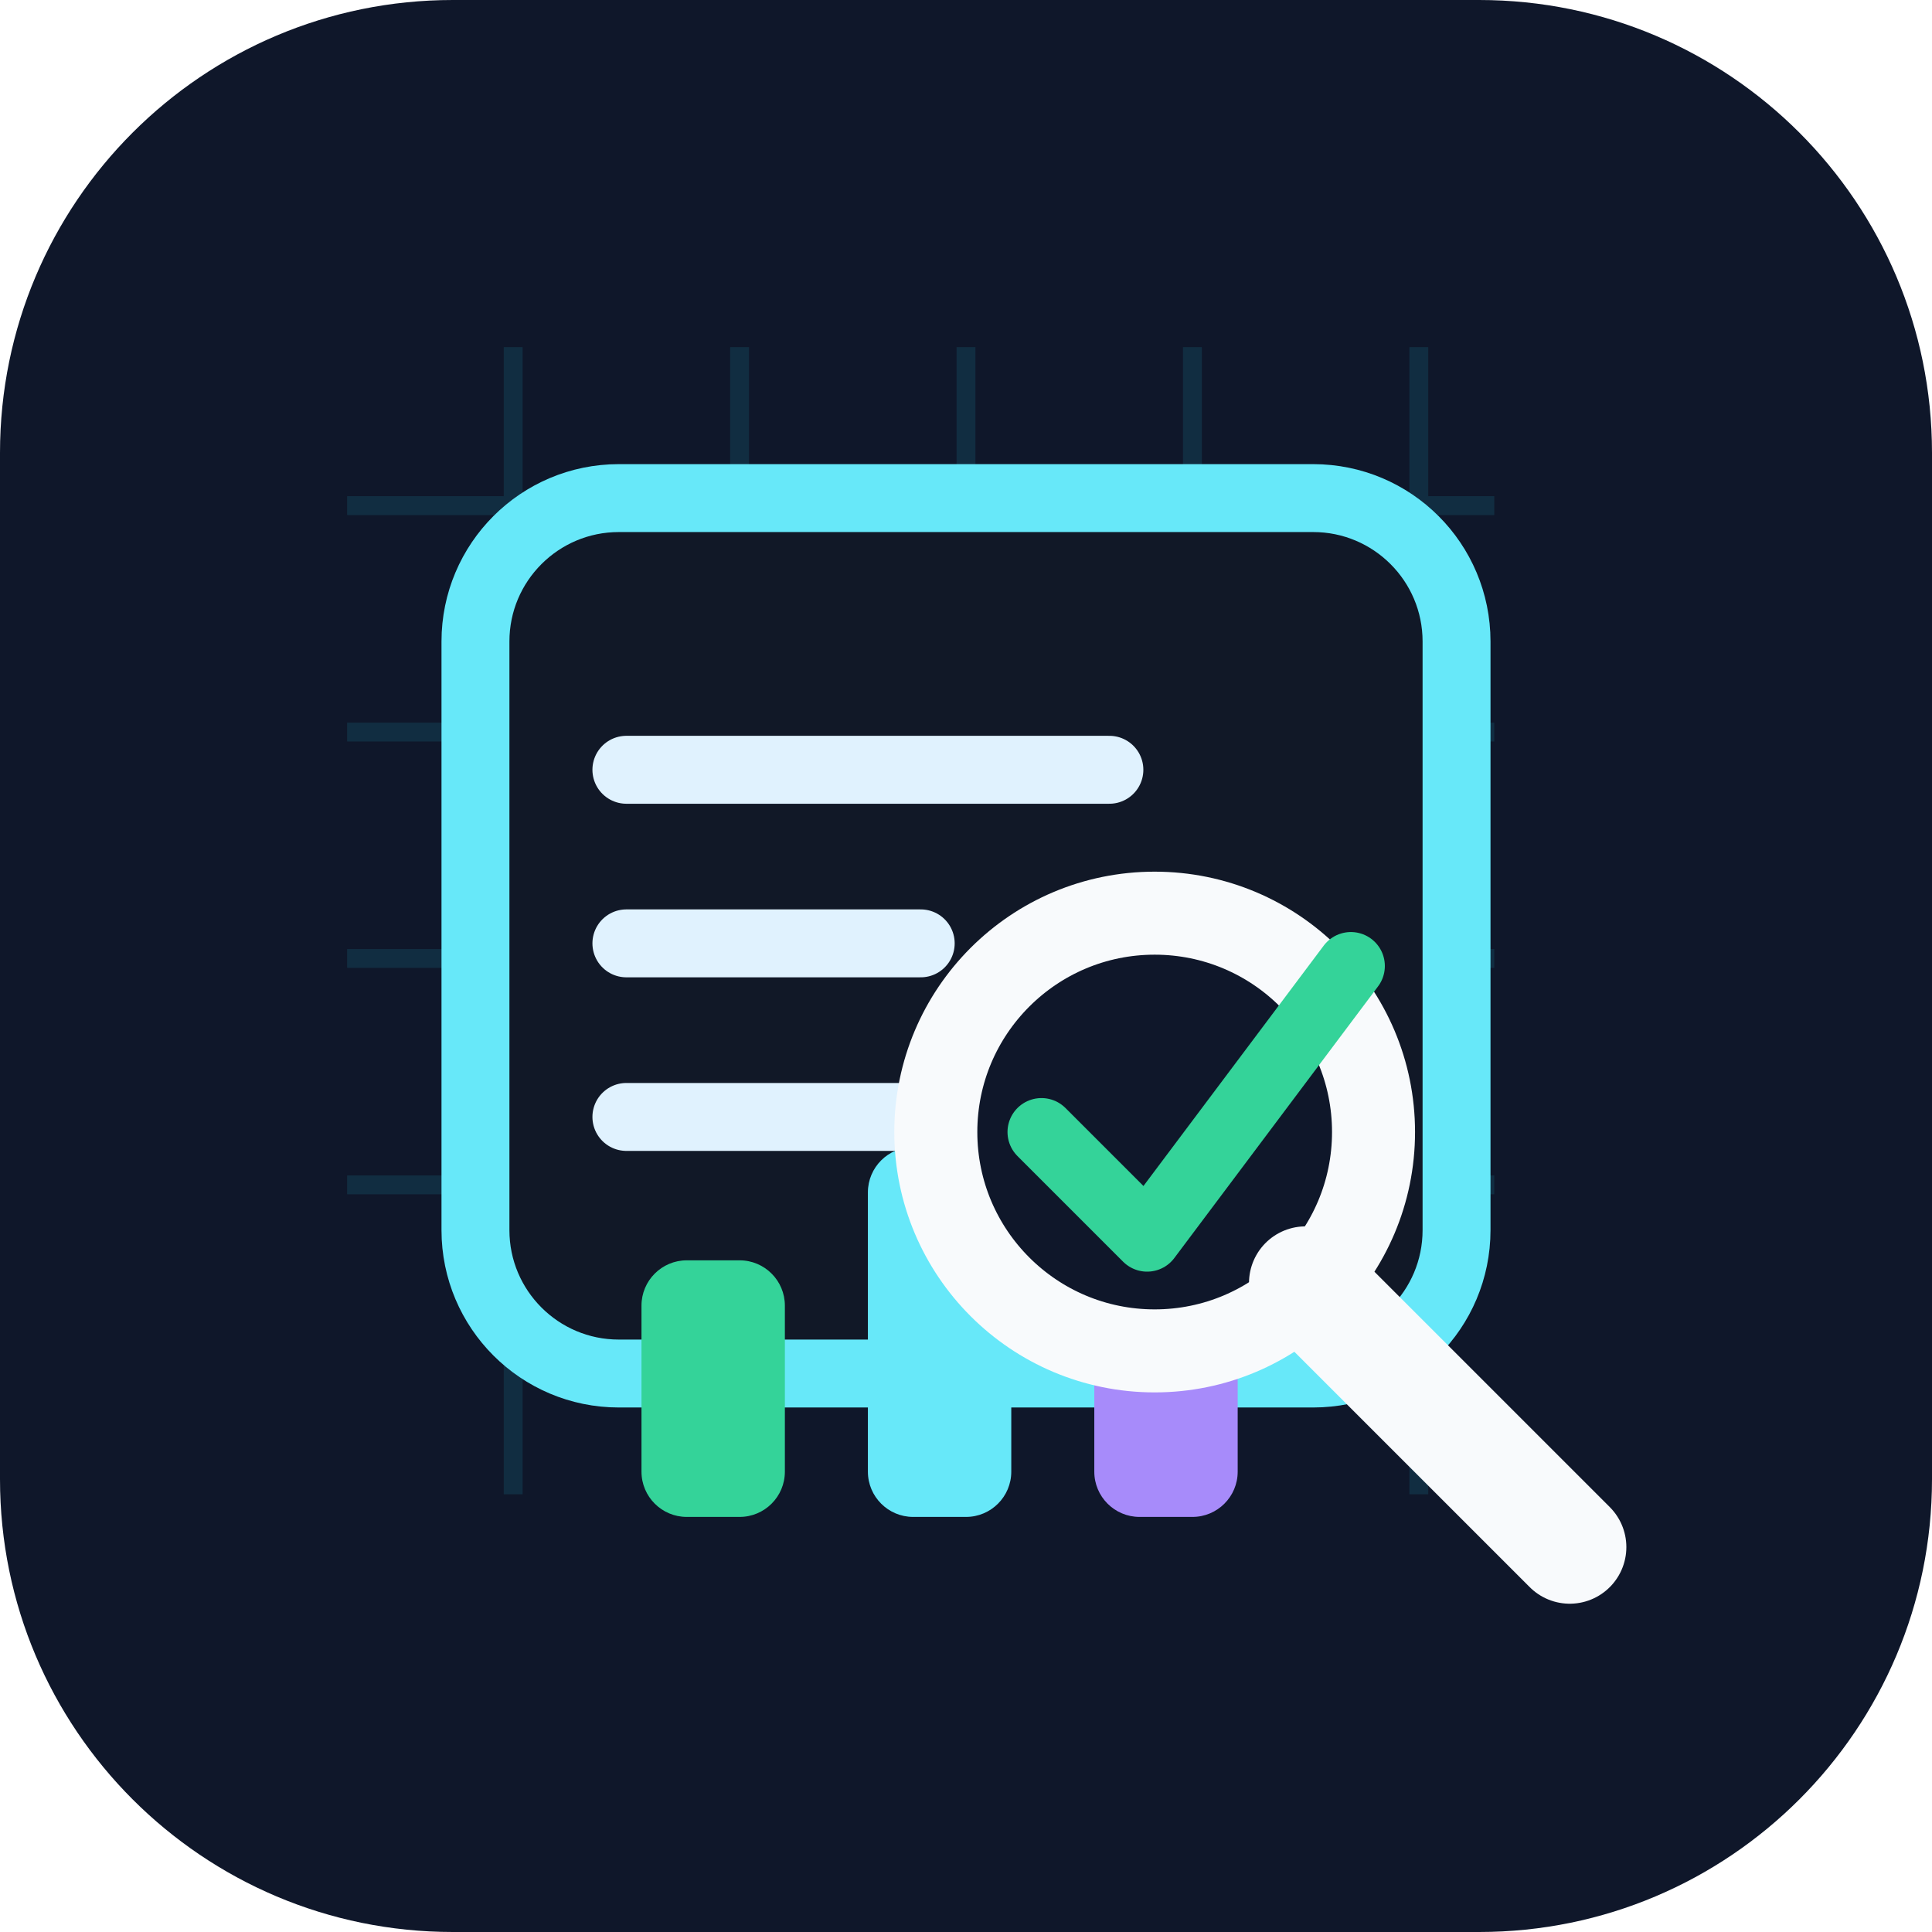
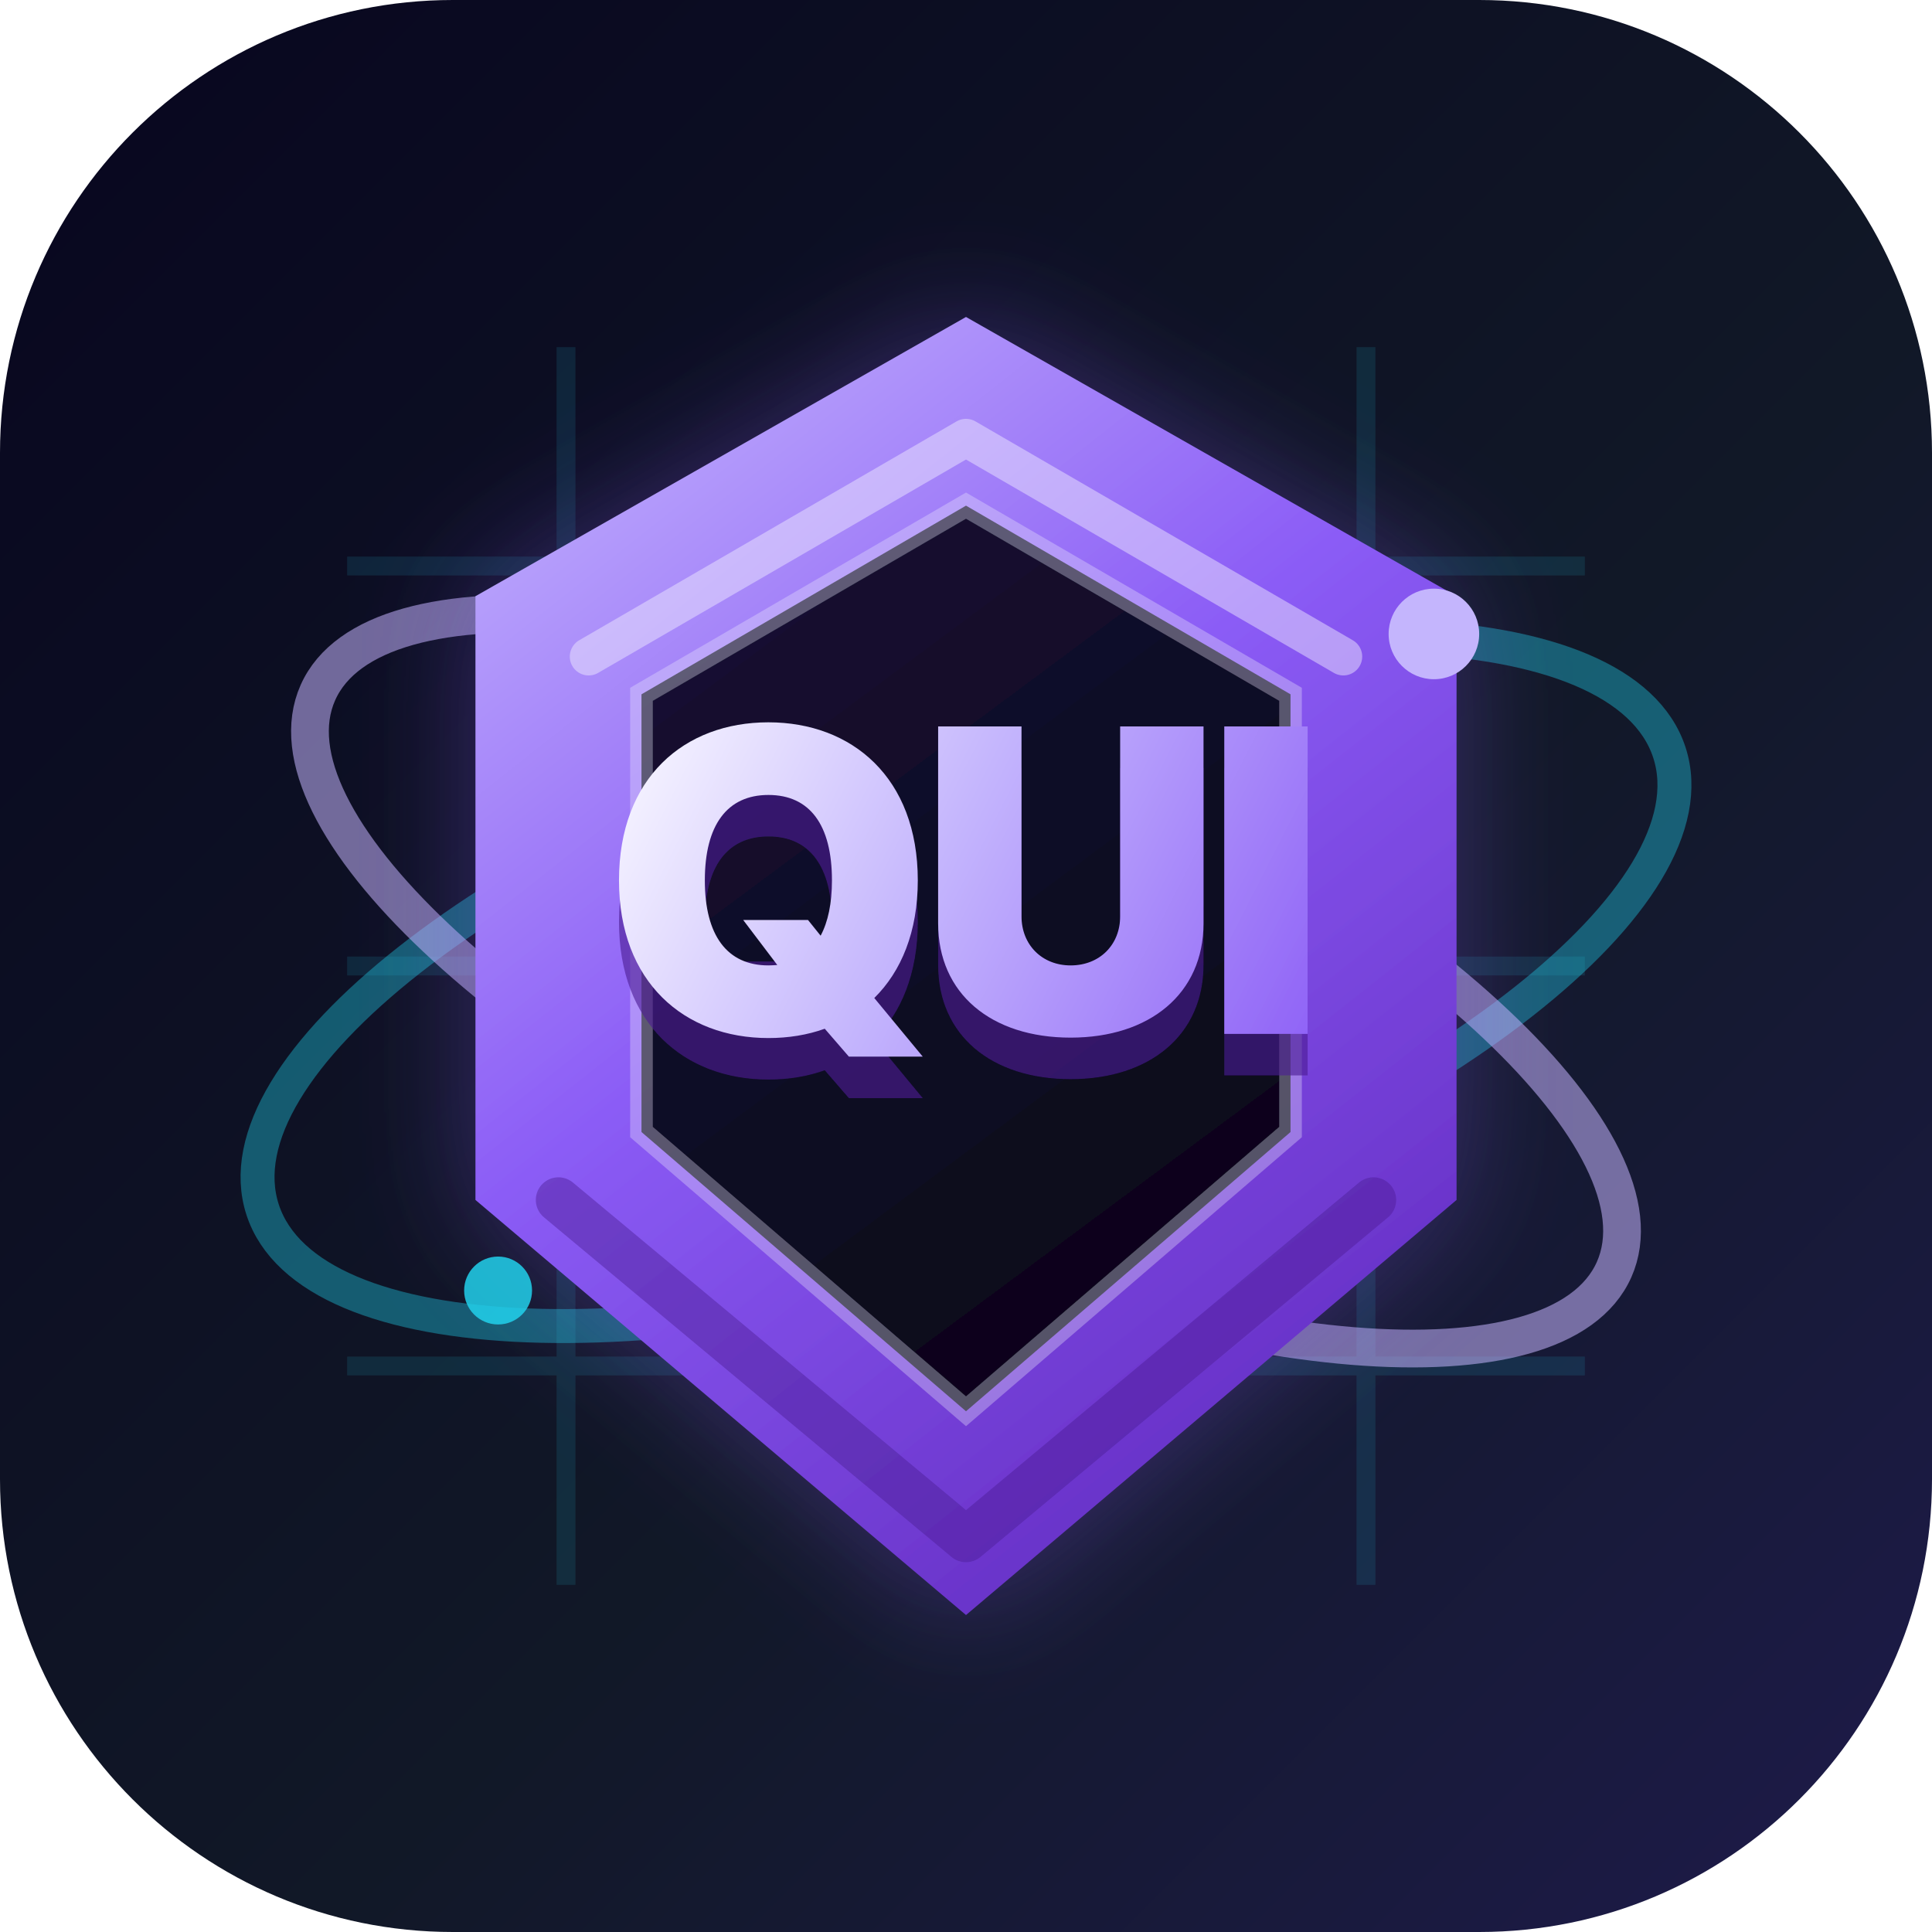
<svg xmlns="http://www.w3.org/2000/svg" viewBox="0 0 512 512" fill="none">
-   <rect width="512" height="512" rx="120" fill="#0f172a" />
-   <path d="M92 134h304M92 194h304M92 254h304M92 314h304M136 92v304M196 92v304M256 92v304M316 92v304M376 92v304" stroke="#22d3ee" stroke-opacity=".12" stroke-width="5" />
-   <rect x="126" y="132" width="260" height="232" rx="38" fill="#111827" stroke="#67e8f9" stroke-width="18" />
-   <path d="M166 204h128M166 250h78M166 296h96" stroke="#e0f2fe" stroke-width="18" stroke-linecap="round" />
-   <rect x="170" y="334" width="38" height="68" rx="12" fill="#34d399" />
-   <rect x="230" y="304" width="38" height="98" rx="12" fill="#67e8f9" />
-   <rect x="290" y="274" width="38" height="128" rx="12" fill="#a78bfa" />
-   <circle cx="306" cy="300" r="58" fill="#0f172a" stroke="#f8fafc" stroke-width="22" />
-   <path d="M346 340l70 70" stroke="#f8fafc" stroke-width="30" stroke-linecap="round" />
-   <path d="M276 300l28 28 54-72" stroke="#34d399" stroke-width="18" stroke-linecap="round" stroke-linejoin="round" />
+   <defs>
+     <linearGradient id="qui-512-92-120-bg" x1="0" y1="0" x2="512" y2="512" gradientUnits="userSpaceOnUse">
+       <stop stop-color="#08061f" />
+       <stop offset=".58" stop-color="#111827" />
+       <stop offset="1" stop-color="#1e1b4b" />
+     </linearGradient>
+     <linearGradient id="qui-512-92-120-frame" x1="132" y1="96" x2="388" y2="420" gradientUnits="userSpaceOnUse">
+       <stop stop-color="#c4b5fd" />
+       <stop offset=".42" stop-color="#8b5cf6" />
+       <stop offset="1" stop-color="#5b21b6" />
+     </linearGradient>
+     <linearGradient id="qui-512-92-120-face" x1="180" y1="150" x2="336" y2="360" gradientUnits="userSpaceOnUse">
+       <stop stop-color="#171333" />
+       <stop offset="1" stop-color="#050315" />
+     </linearGradient>
+     <linearGradient id="qui-512-92-120-letters" x1="168" y1="202" x2="348" y2="294" gradientUnits="userSpaceOnUse">
+       <stop stop-color="#f5f3ff" />
+       <stop offset=".42" stop-color="#c4b5fd" />
+       <stop offset="1" stop-color="#8b5cf6" />
+     </linearGradient>
+     <filter id="qui-512-92-120-shadow" x="-20%" y="-20%" width="140%" height="150%" color-interpolation-filters="sRGB">
+       <feDropShadow dx="0" dy="18" stdDeviation="20" flood-color="#020617" flood-opacity=".55" />
+       <feDropShadow dx="0" dy="0" stdDeviation="16" flood-color="#8b5cf6" flood-opacity=".34" />
+     </filter>
+   </defs>
+   <rect width="512" height="512" rx="120" fill="url(#qui-512-92-120-bg)" />
+   <path d="M92 150h328M92 256h328M92 362h328M150 92v328M256 92v328M362 92v328" stroke="#22d3ee" stroke-opacity=".12" stroke-width="5" />
+   <ellipse cx="256" cy="260" rx="196" ry="72" stroke="#22d3ee" stroke-opacity=".38" stroke-width="9" transform="rotate(-18 256 260)" />
+   <ellipse cx="256" cy="260" rx="188" ry="66" stroke="#c4b5fd" stroke-opacity=".55" stroke-width="10" transform="rotate(24 256 260)" />
+   <g filter="url(#qui-512-92-120-shadow)">
+     <polygon points="256,84 386,158 386,318 256,428 126,318 126,158" fill="url(#qui-512-92-120-frame)" />
+     <polygon points="256,134 342,184 342,300 256,374 170,300 170,184" fill="url(#qui-512-92-120-face)" stroke="#ede9fe" stroke-opacity=".34" stroke-width="6" />
+     <path d="M156 174L256 116L356 174" stroke="#ede9fe" stroke-opacity=".48" stroke-width="10" stroke-linecap="round" stroke-linejoin="round" />
+     <path d="M148 318L256 408L364 318" stroke="#4c1d95" stroke-opacity=".45" stroke-width="12" stroke-linecap="round" stroke-linejoin="round" />
+     <text x="256" y="285" text-anchor="middle" font-family="Inter, Arial, sans-serif" font-size="112" font-weight="900" letter-spacing="-5" fill="#4c1d95" opacity=".62">QUI</text>
+     <text x="256" y="274" text-anchor="middle" font-family="Inter, Arial, sans-serif" font-size="112" font-weight="900" letter-spacing="-5" fill="url(#qui-512-92-120-letters)">QUI</text>
+   </g>
+   <circle cx="380" cy="168" r="12" fill="#c4b5fd" />
+   <circle cx="132" cy="342" r="9" fill="#22d3ee" fill-opacity=".84" />
</svg>
